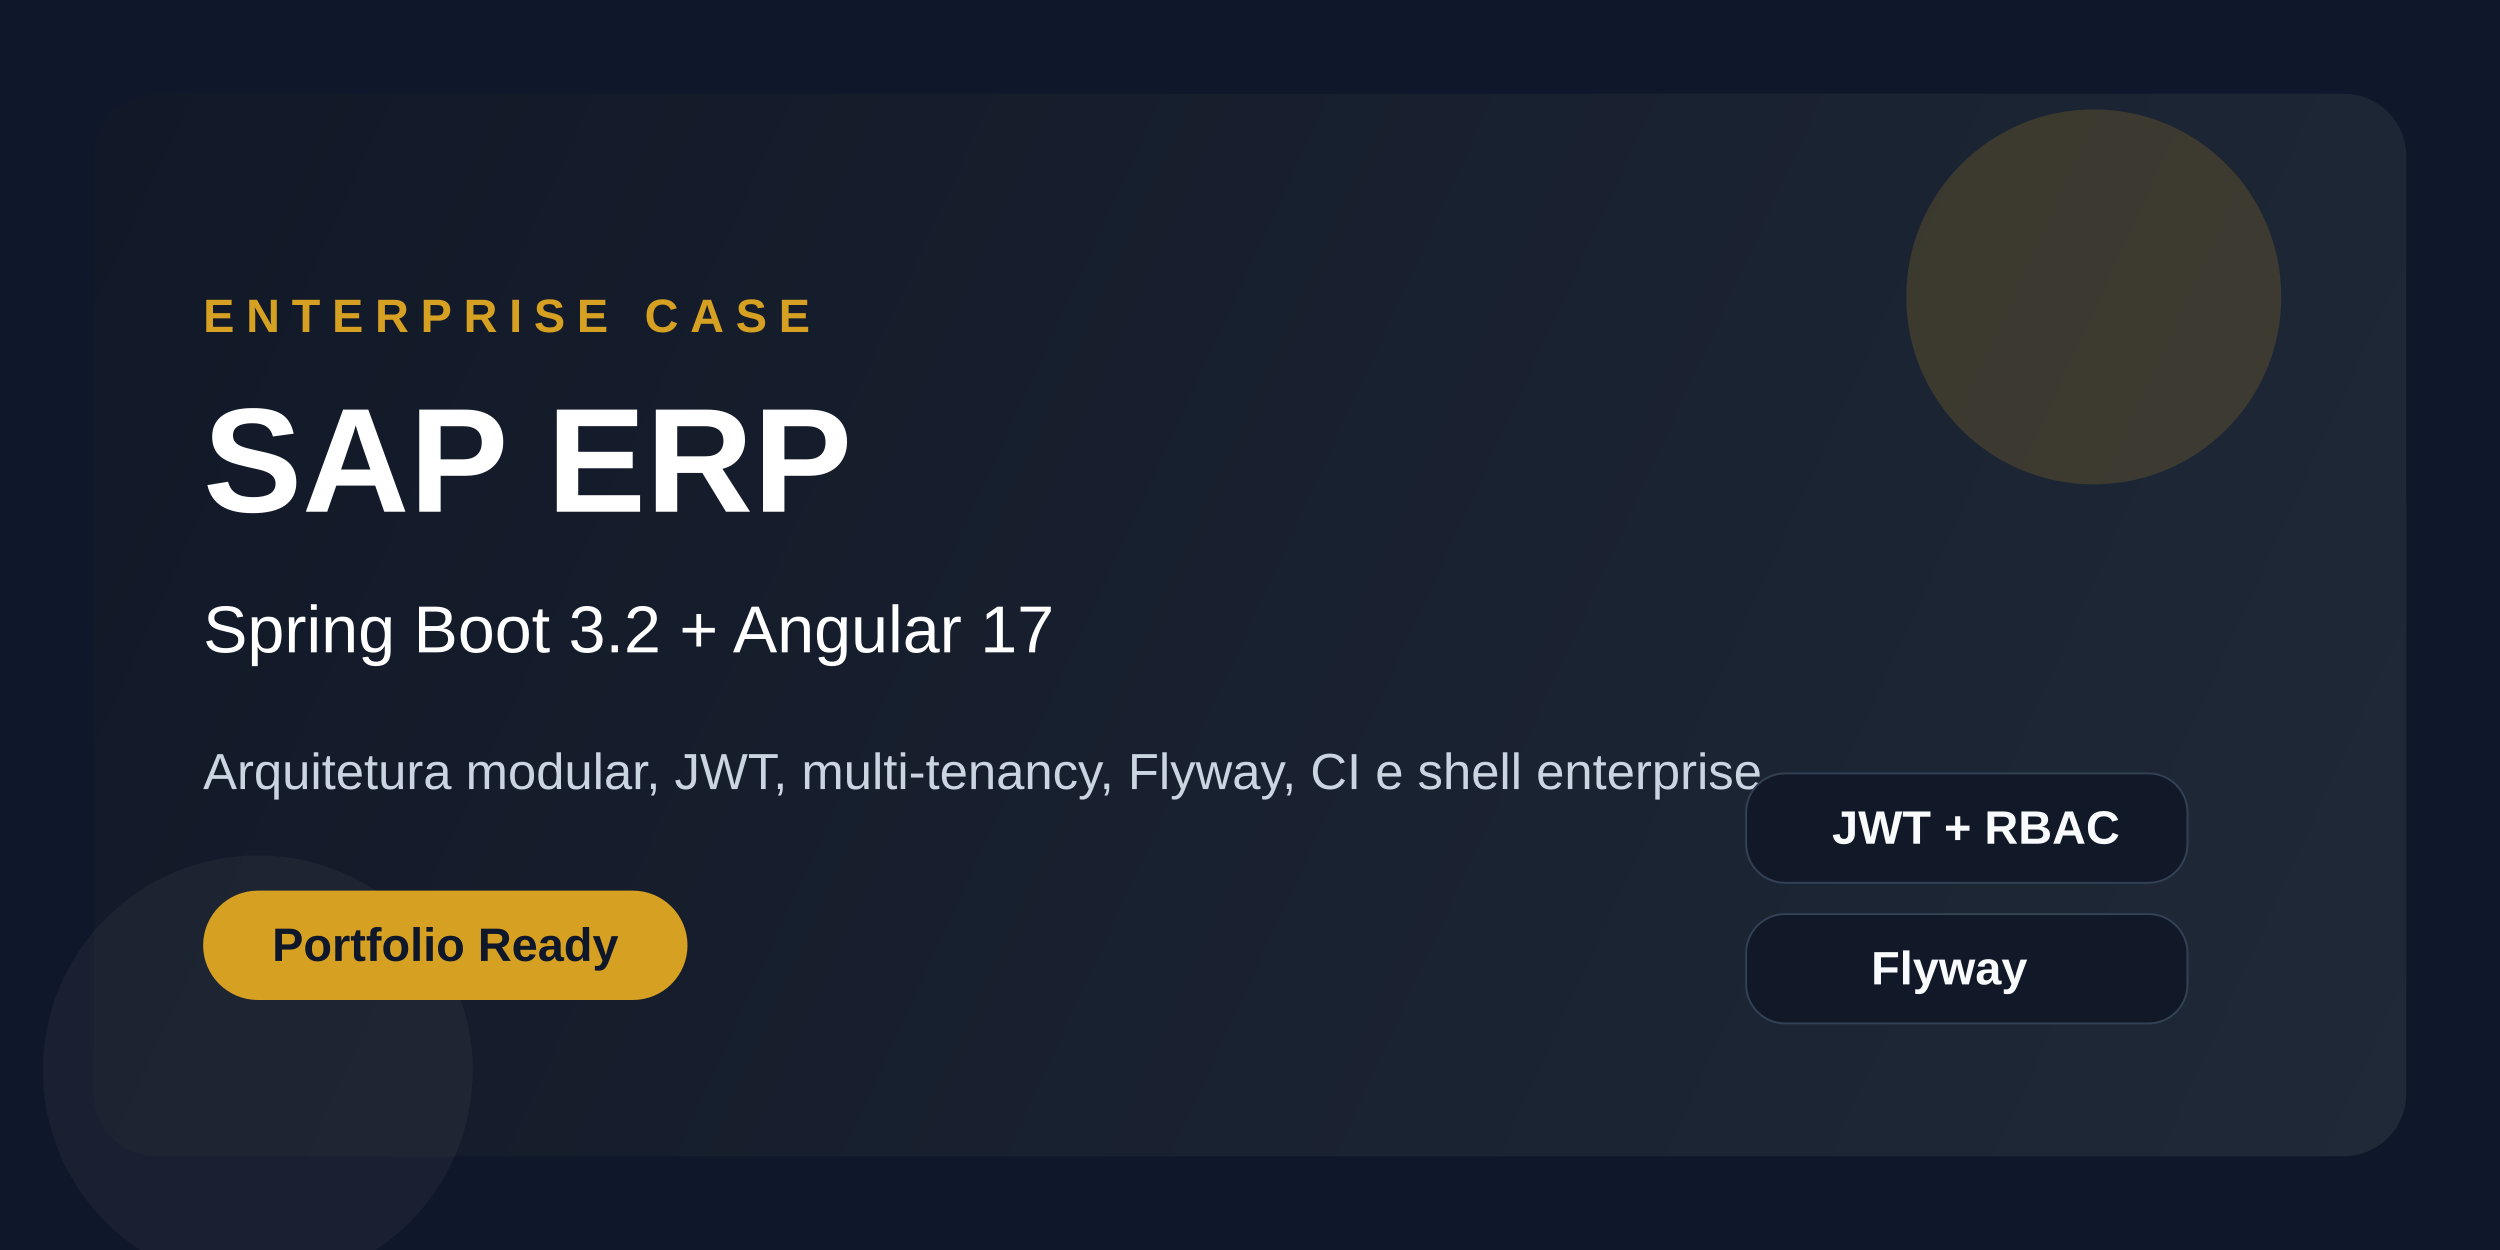
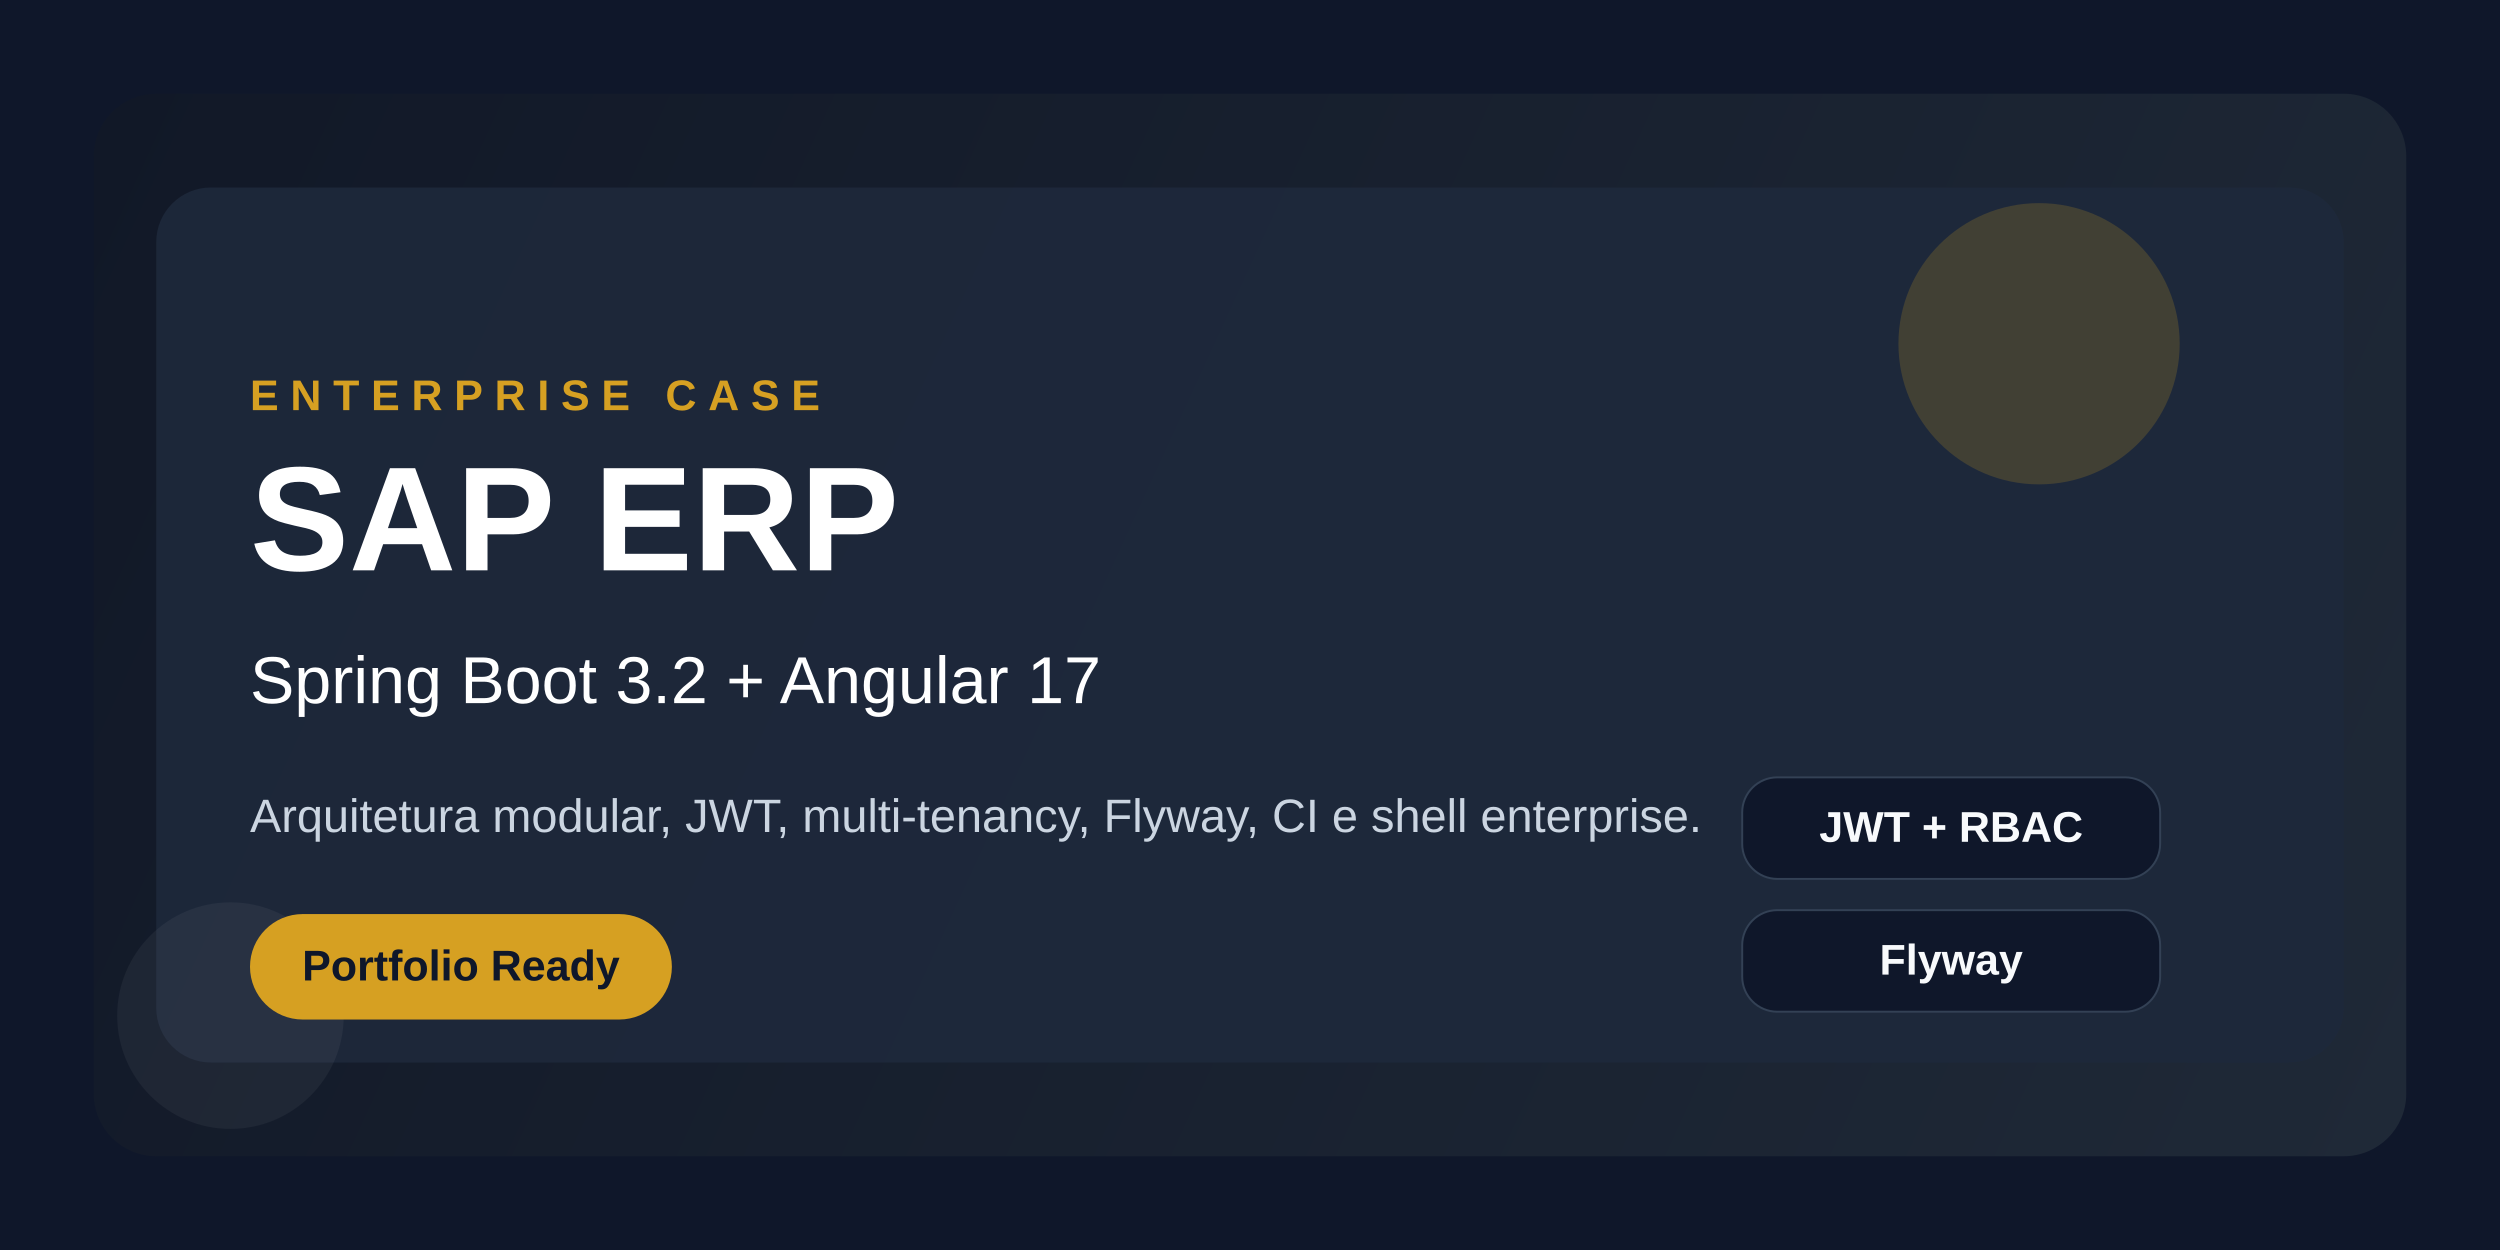
<svg xmlns="http://www.w3.org/2000/svg" width="1280" height="640" viewBox="0 0 1280 640" fill="none">
  <rect width="1280" height="640" fill="#0F172A" />
  <rect x="48" y="48" width="1184" height="544" rx="32" fill="url(#paint0_linear)" />
-   <circle cx="1072" cy="152" r="96" fill="#D6A022" fill-opacity="0.18" />
-   <circle cx="132" cy="548" r="110" fill="#FFFFFF" fill-opacity="0.04" />
-   <text x="104" y="170" fill="#D6A022" font-family="Segoe UI, Arial, sans-serif" font-size="24" font-weight="700" letter-spacing="6">ENTERPRISE CASE</text>
-   <text x="104" y="262" fill="white" font-family="Segoe UI, Arial, sans-serif" font-size="76" font-weight="700">SAP ERP</text>
-   <text x="104" y="334" fill="white" font-family="Segoe UI, Arial, sans-serif" font-size="34" font-weight="400">Spring Boot 3.2 + Angular 17</text>
-   <text x="104" y="404" fill="#CBD5E1" font-family="Segoe UI, Arial, sans-serif" font-size="26" font-weight="400">Arquitetura modular, JWT, multi-tenancy, Flyway, CI e shell enterprise.</text>
-   <rect x="104" y="456" width="248" height="56" rx="28" fill="#D6A022" />
-   <text x="228" y="492" text-anchor="middle" fill="#0F172A" font-family="Segoe UI, Arial, sans-serif" font-size="24" font-weight="700">Portfolio Ready</text>
-   <rect x="894" y="396" width="226" height="56" rx="20" fill="#111827" stroke="#334155" />
-   <text x="938" y="432" fill="#F8FAFC" font-family="Segoe UI, Arial, sans-serif" font-size="24" font-weight="700">JWT + RBAC</text>
-   <rect x="894" y="468" width="226" height="56" rx="20" fill="#111827" stroke="#334155" />
-   <text x="958" y="504" fill="#F8FAFC" font-family="Segoe UI, Arial, sans-serif" font-size="24" font-weight="700">Flyway</text>
+   <rect x="80" y="96" width="1120" height="448" rx="28" fill="#1E293B" fill-opacity="0.92" />
+   <circle cx="1044" cy="176" r="72" fill="#D6A022" fill-opacity="0.2" />
+   <circle cx="118" cy="520" r="58" fill="#FFFFFF" fill-opacity="0.05" />
+   <text x="128" y="210" fill="#D6A022" font-family="Segoe UI, Arial, sans-serif" font-size="22" font-weight="700" letter-spacing="6">ENTERPRISE CASE</text>
+   <text x="128" y="292" fill="white" font-family="Segoe UI, Arial, sans-serif" font-size="76" font-weight="700">SAP ERP</text>
+   <text x="128" y="360" fill="white" font-family="Segoe UI, Arial, sans-serif" font-size="34" font-weight="400">Spring Boot 3.2 + Angular 17</text>
+   <text x="128" y="426" fill="#CBD5E1" font-family="Segoe UI, Arial, sans-serif" font-size="24" font-weight="400">Arquitetura modular, JWT, multi-tenancy, Flyway, CI e shell enterprise.</text>
+   <rect x="128" y="468" width="216" height="54" rx="27" fill="#D6A022" />
+   <text x="236" y="502" text-anchor="middle" fill="#0F172A" font-family="Segoe UI, Arial, sans-serif" font-size="22" font-weight="700">Portfolio Ready</text>
+   <rect x="892" y="398" width="214" height="52" rx="18" fill="#0F172A" stroke="#334155" />
+   <text x="999" y="431" text-anchor="middle" fill="#F8FAFC" font-family="Segoe UI, Arial, sans-serif" font-size="22" font-weight="700">JWT + RBAC</text>
+   <rect x="892" y="466" width="214" height="52" rx="18" fill="#0F172A" stroke="#334155" />
+   <text x="999" y="499" text-anchor="middle" fill="#F8FAFC" font-family="Segoe UI, Arial, sans-serif" font-size="22" font-weight="700">Flyway</text>
  <defs>
    <linearGradient id="paint0_linear" x1="48" y1="48" x2="1232" y2="592" gradientUnits="userSpaceOnUse">
      <stop stop-color="#111827" />
      <stop offset="1" stop-color="#1F2937" />
    </linearGradient>
  </defs>
</svg>
